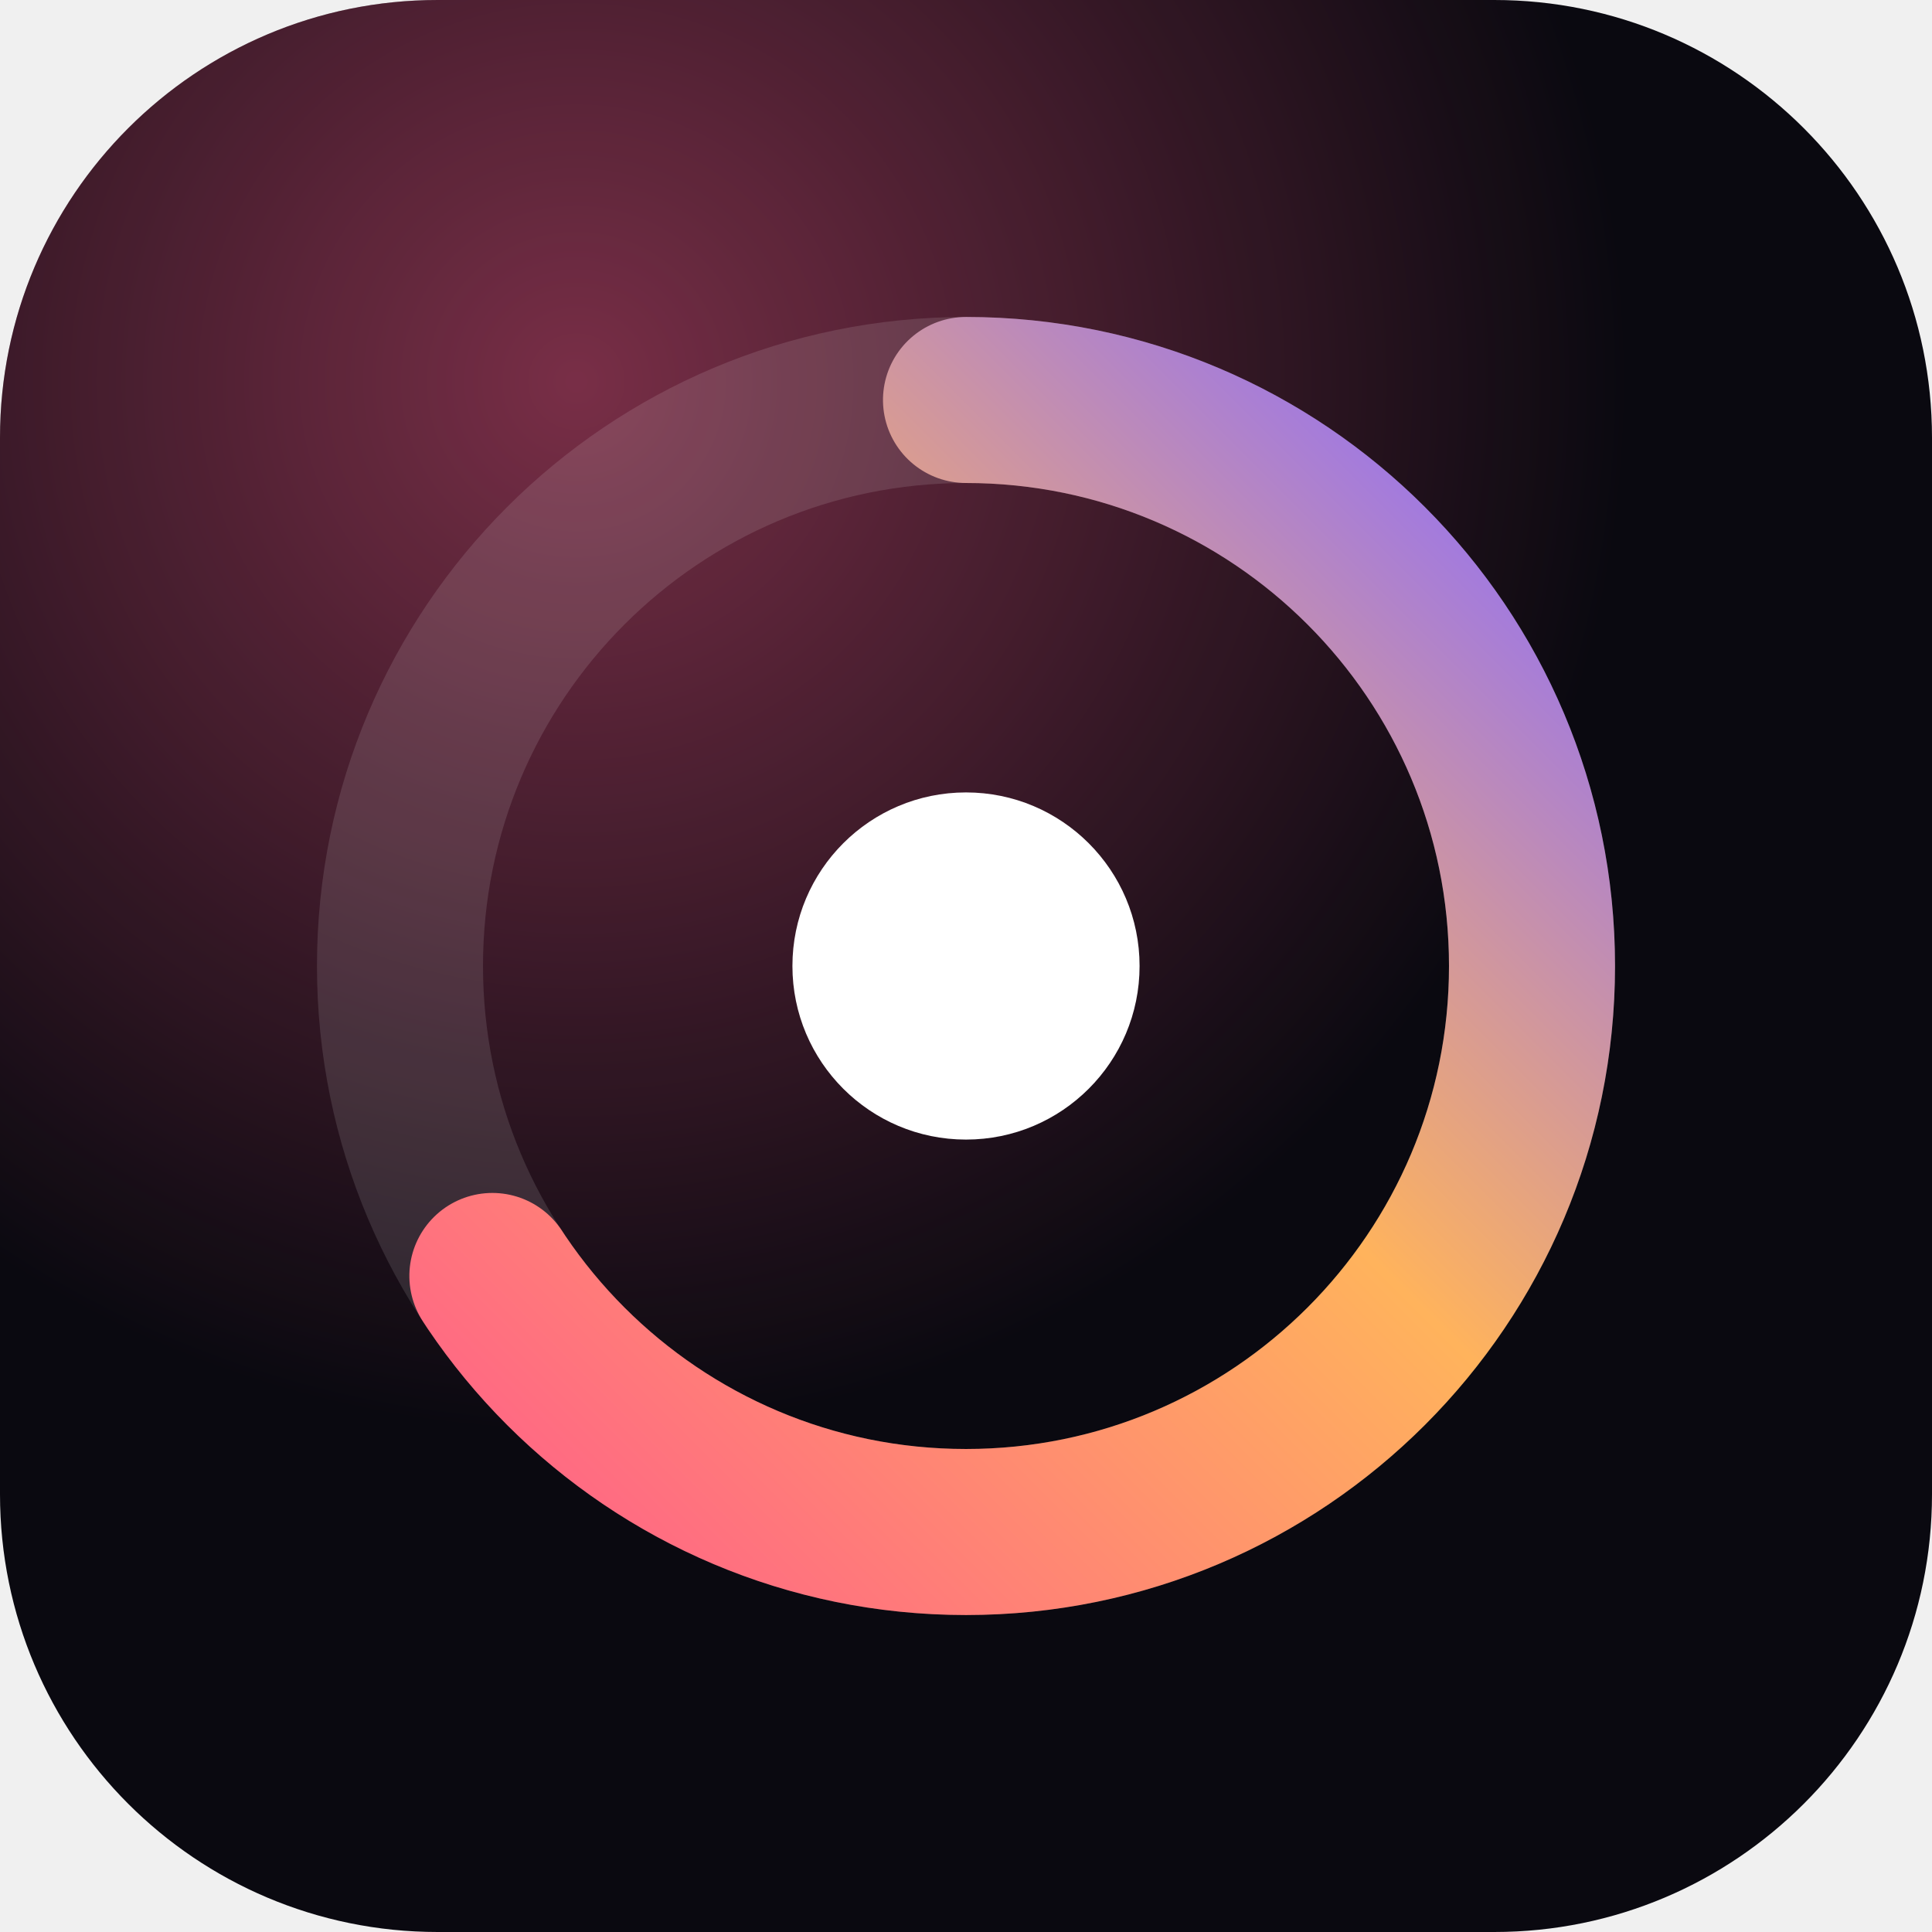
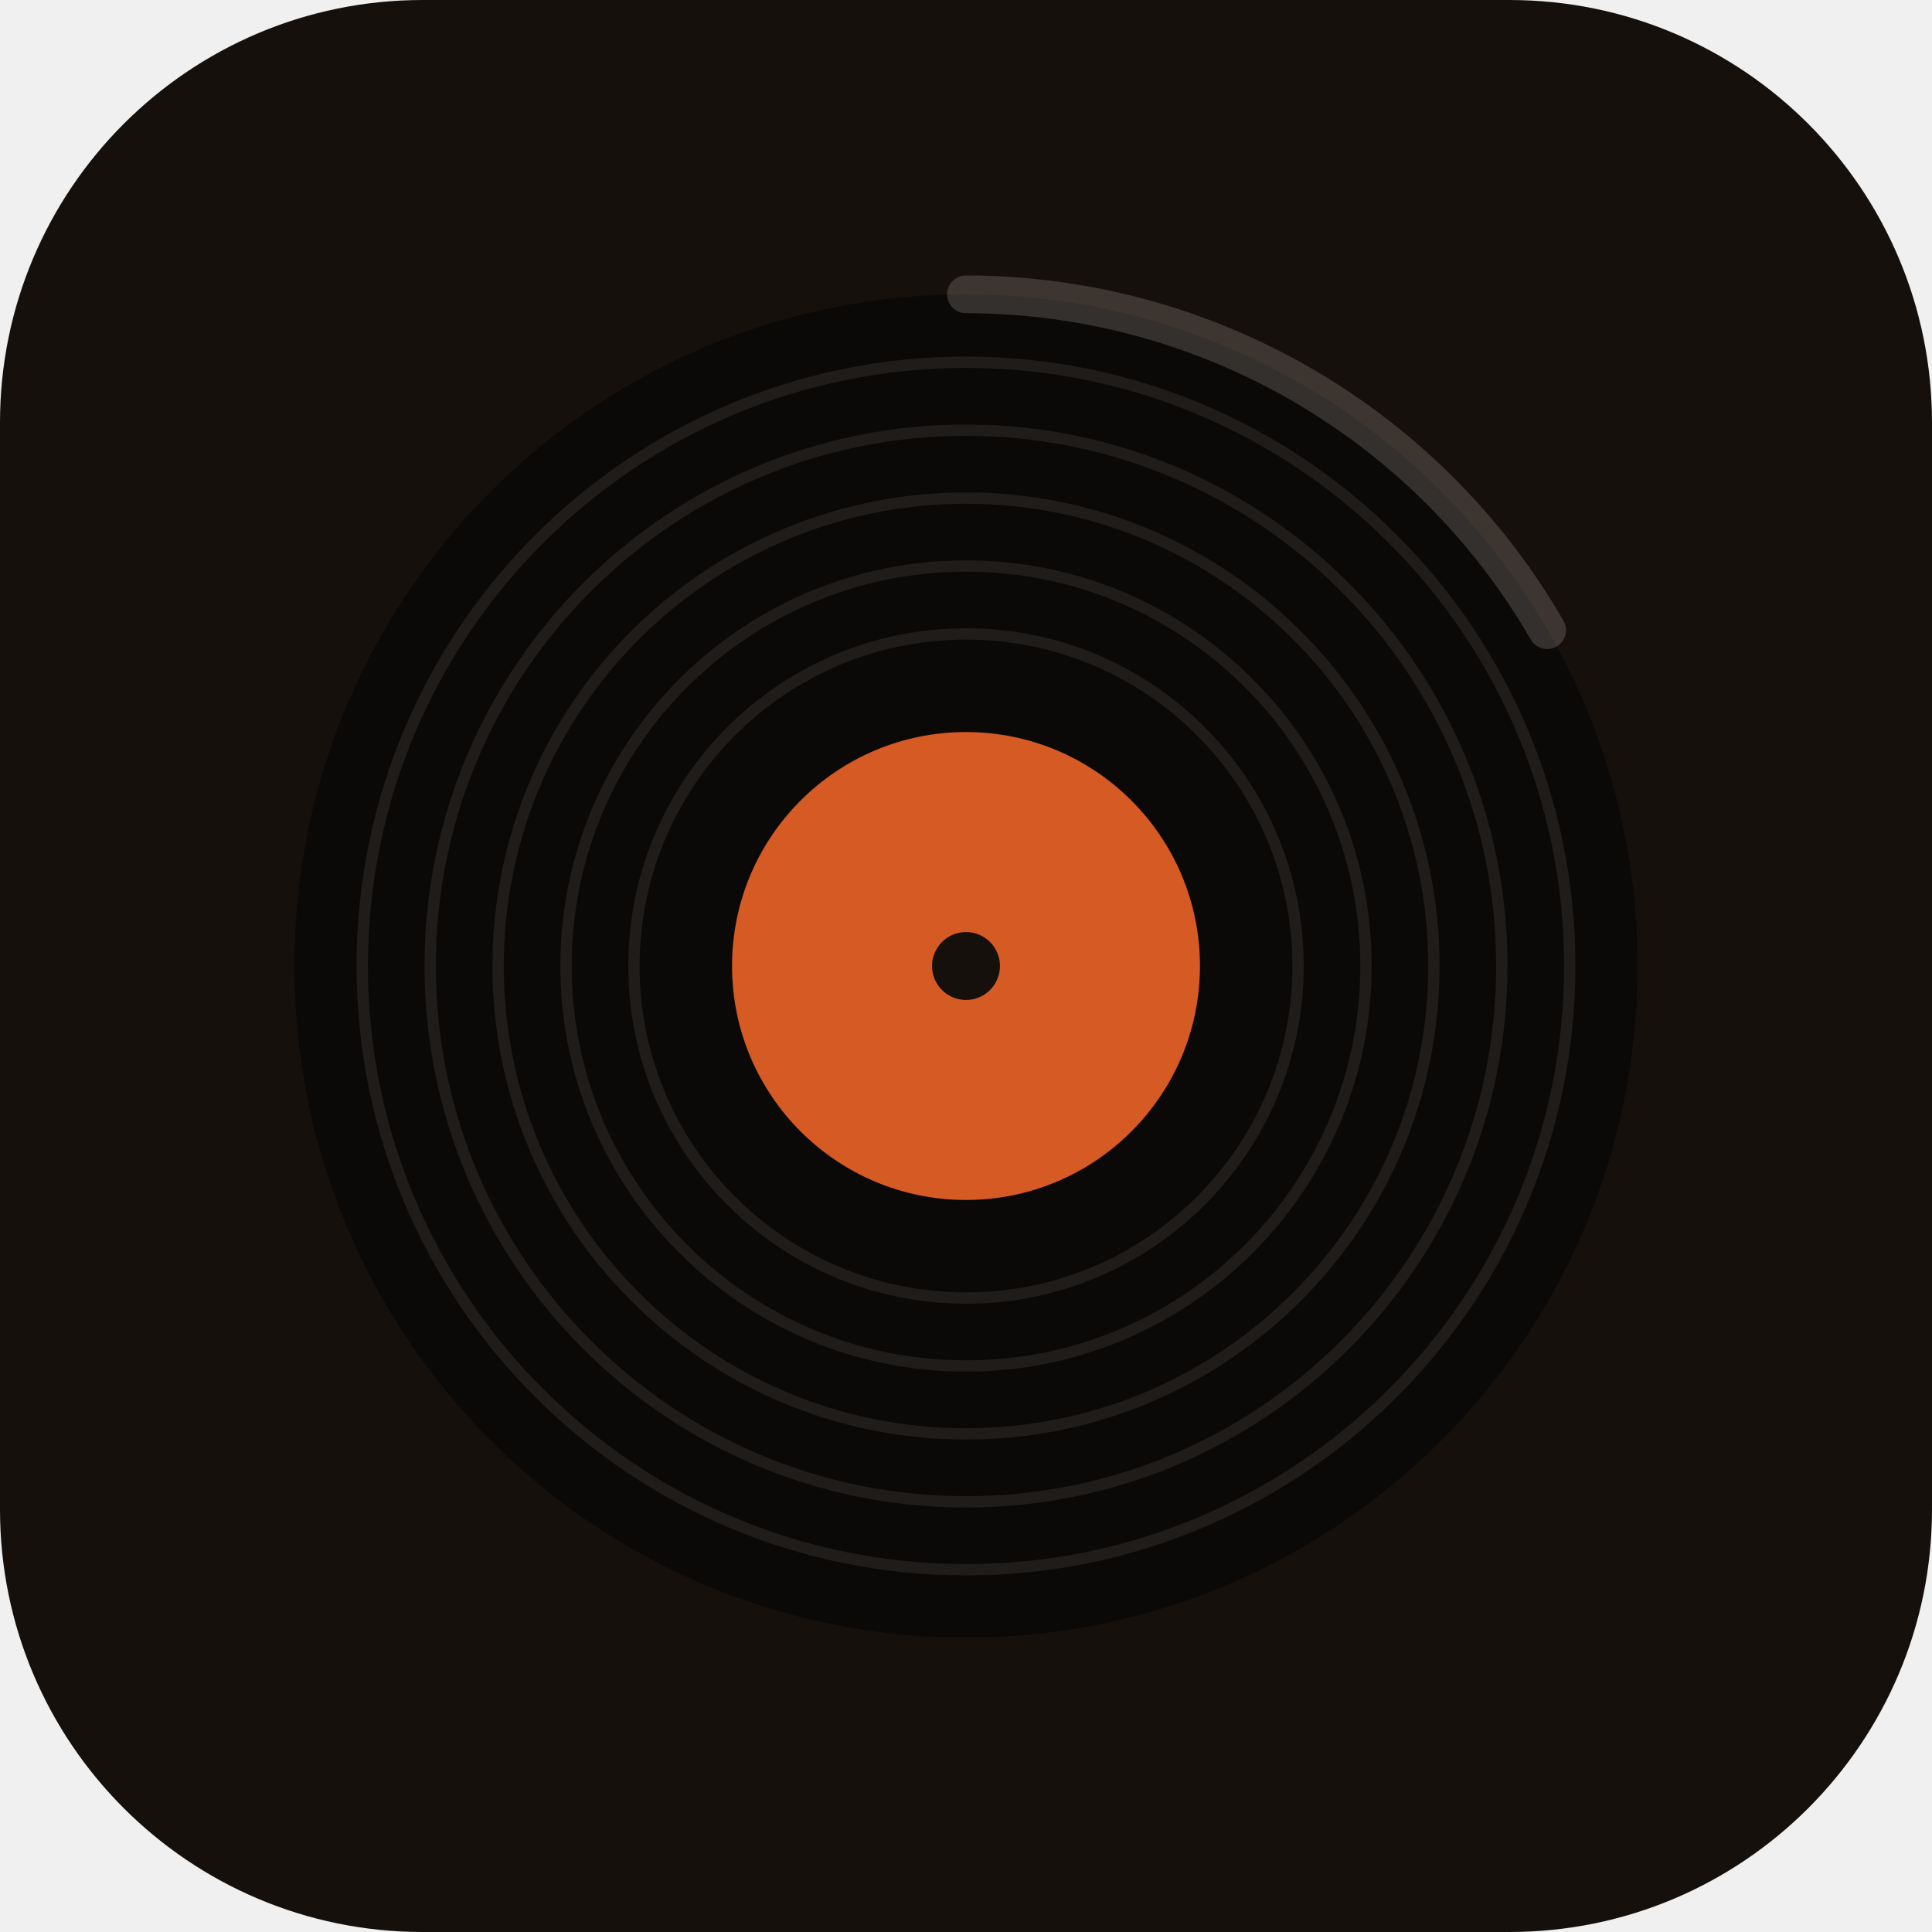
<svg xmlns="http://www.w3.org/2000/svg" viewBox="0 0 512 512">
-   <defs>
-     <linearGradient id="arc" x1="0" y1="0" x2="1" y2="1">
-       <stop offset="0" stop-color="#ff5c8a" />
-       <stop offset=".55" stop-color="#ffb35c" />
-       <stop offset="1" stop-color="#8b6cff" />
-     </linearGradient>
-     <radialGradient id="glow" cx=".3" cy=".2" r=".9">
-       <stop offset="0" stop-color="#ff5c8a" stop-opacity=".45" />
-       <stop offset=".6" stop-color="#ff5c8a" stop-opacity="0" />
-     </radialGradient>
-   </defs>
-   <rect width="512" height="512" rx="116" fill="#0a0910" />
-   <rect width="512" height="512" rx="116" fill="url(#glow)" />
-   <circle cx="256" cy="256" r="150" fill="none" stroke="rgba(255,255,255,.12)" stroke-width="44" />
-   <circle cx="256" cy="256" r="150" fill="none" stroke="url(#arc)" stroke-width="44" stroke-linecap="round" stroke-dasharray="620 1000" transform="rotate(-90 256 256)" />
-   <circle cx="256" cy="256" r="46" fill="#fff" />
+   <rect width="512" height="512" rx="112" fill="#16100c" />
+   <circle cx="256" cy="256" r="178" fill="#0b0908" />
+   <g fill="none" stroke="#f2e8d5" stroke-opacity=".09" stroke-width="3">
+     <circle cx="256" cy="256" r="160" />
+     <circle cx="256" cy="256" r="142" />
+     <circle cx="256" cy="256" r="124" />
+     <circle cx="256" cy="256" r="106" />
+     <circle cx="256" cy="256" r="88" />
+   </g>
+   <path d="M256 78a178 178 0 0 1 154 89" fill="none" stroke="#f2e8d5" stroke-opacity=".18" stroke-width="10" stroke-linecap="round" />
+   <circle cx="256" cy="256" r="62" fill="#d65a24" />
+   <circle cx="256" cy="256" r="9" fill="#16100c" />
</svg>
